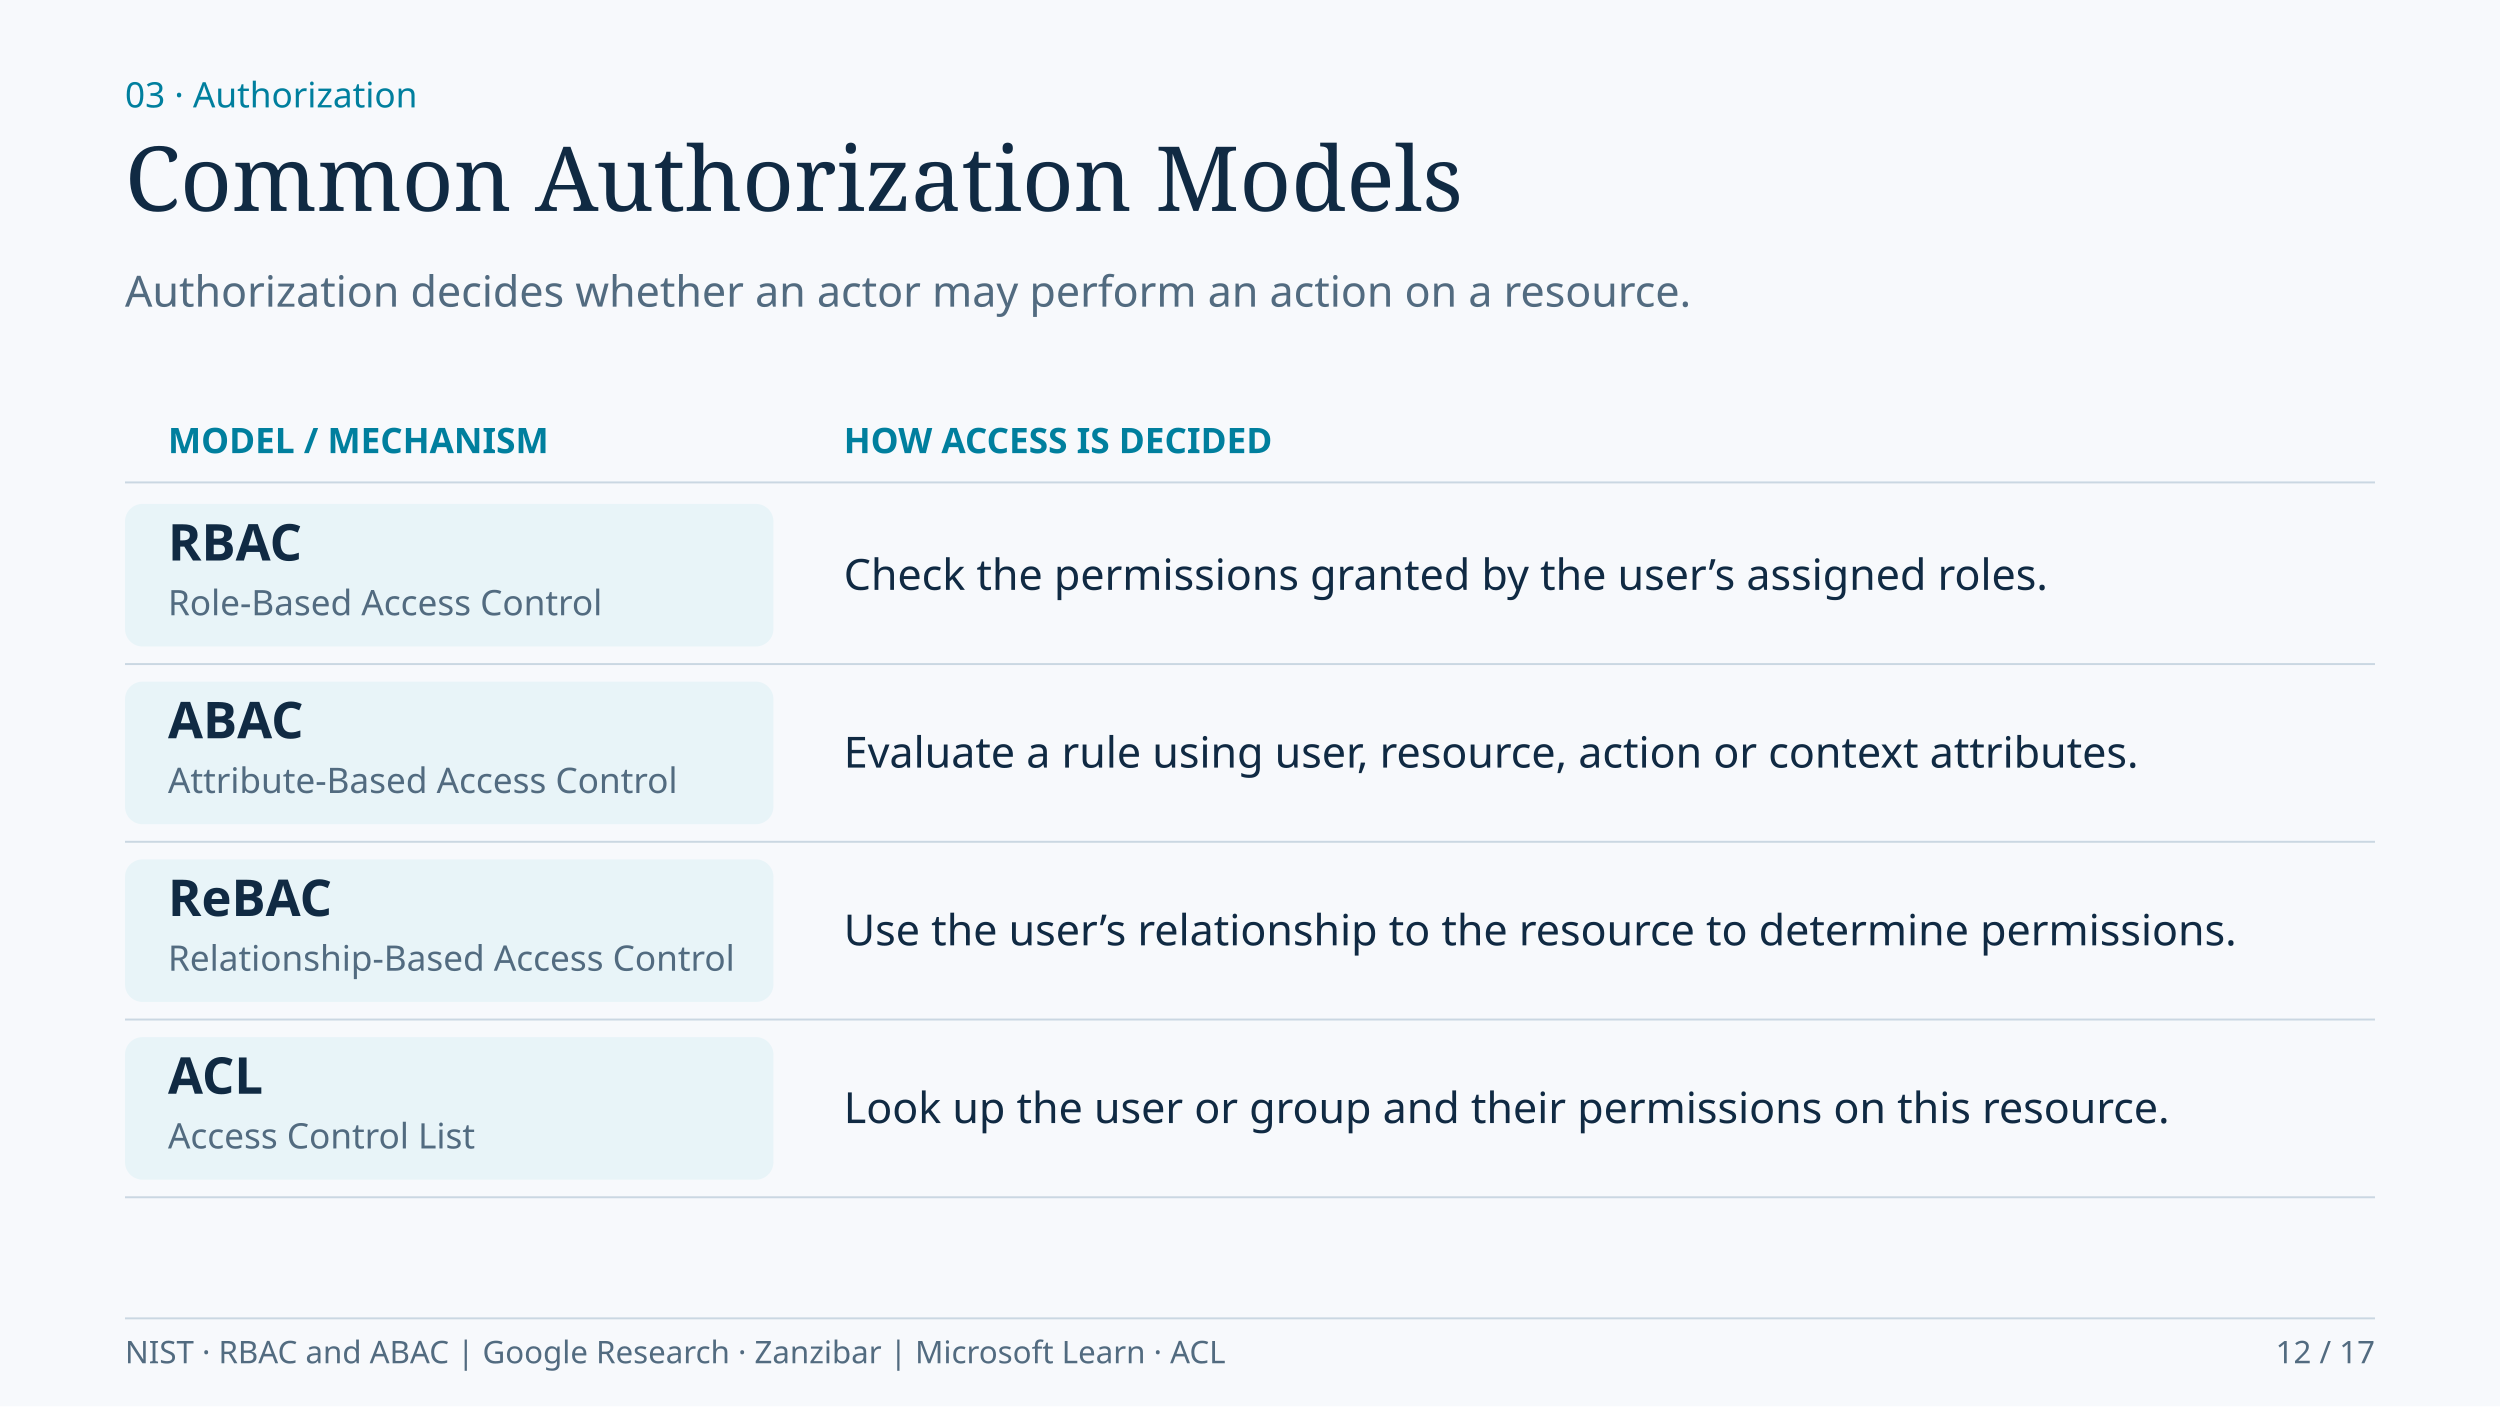
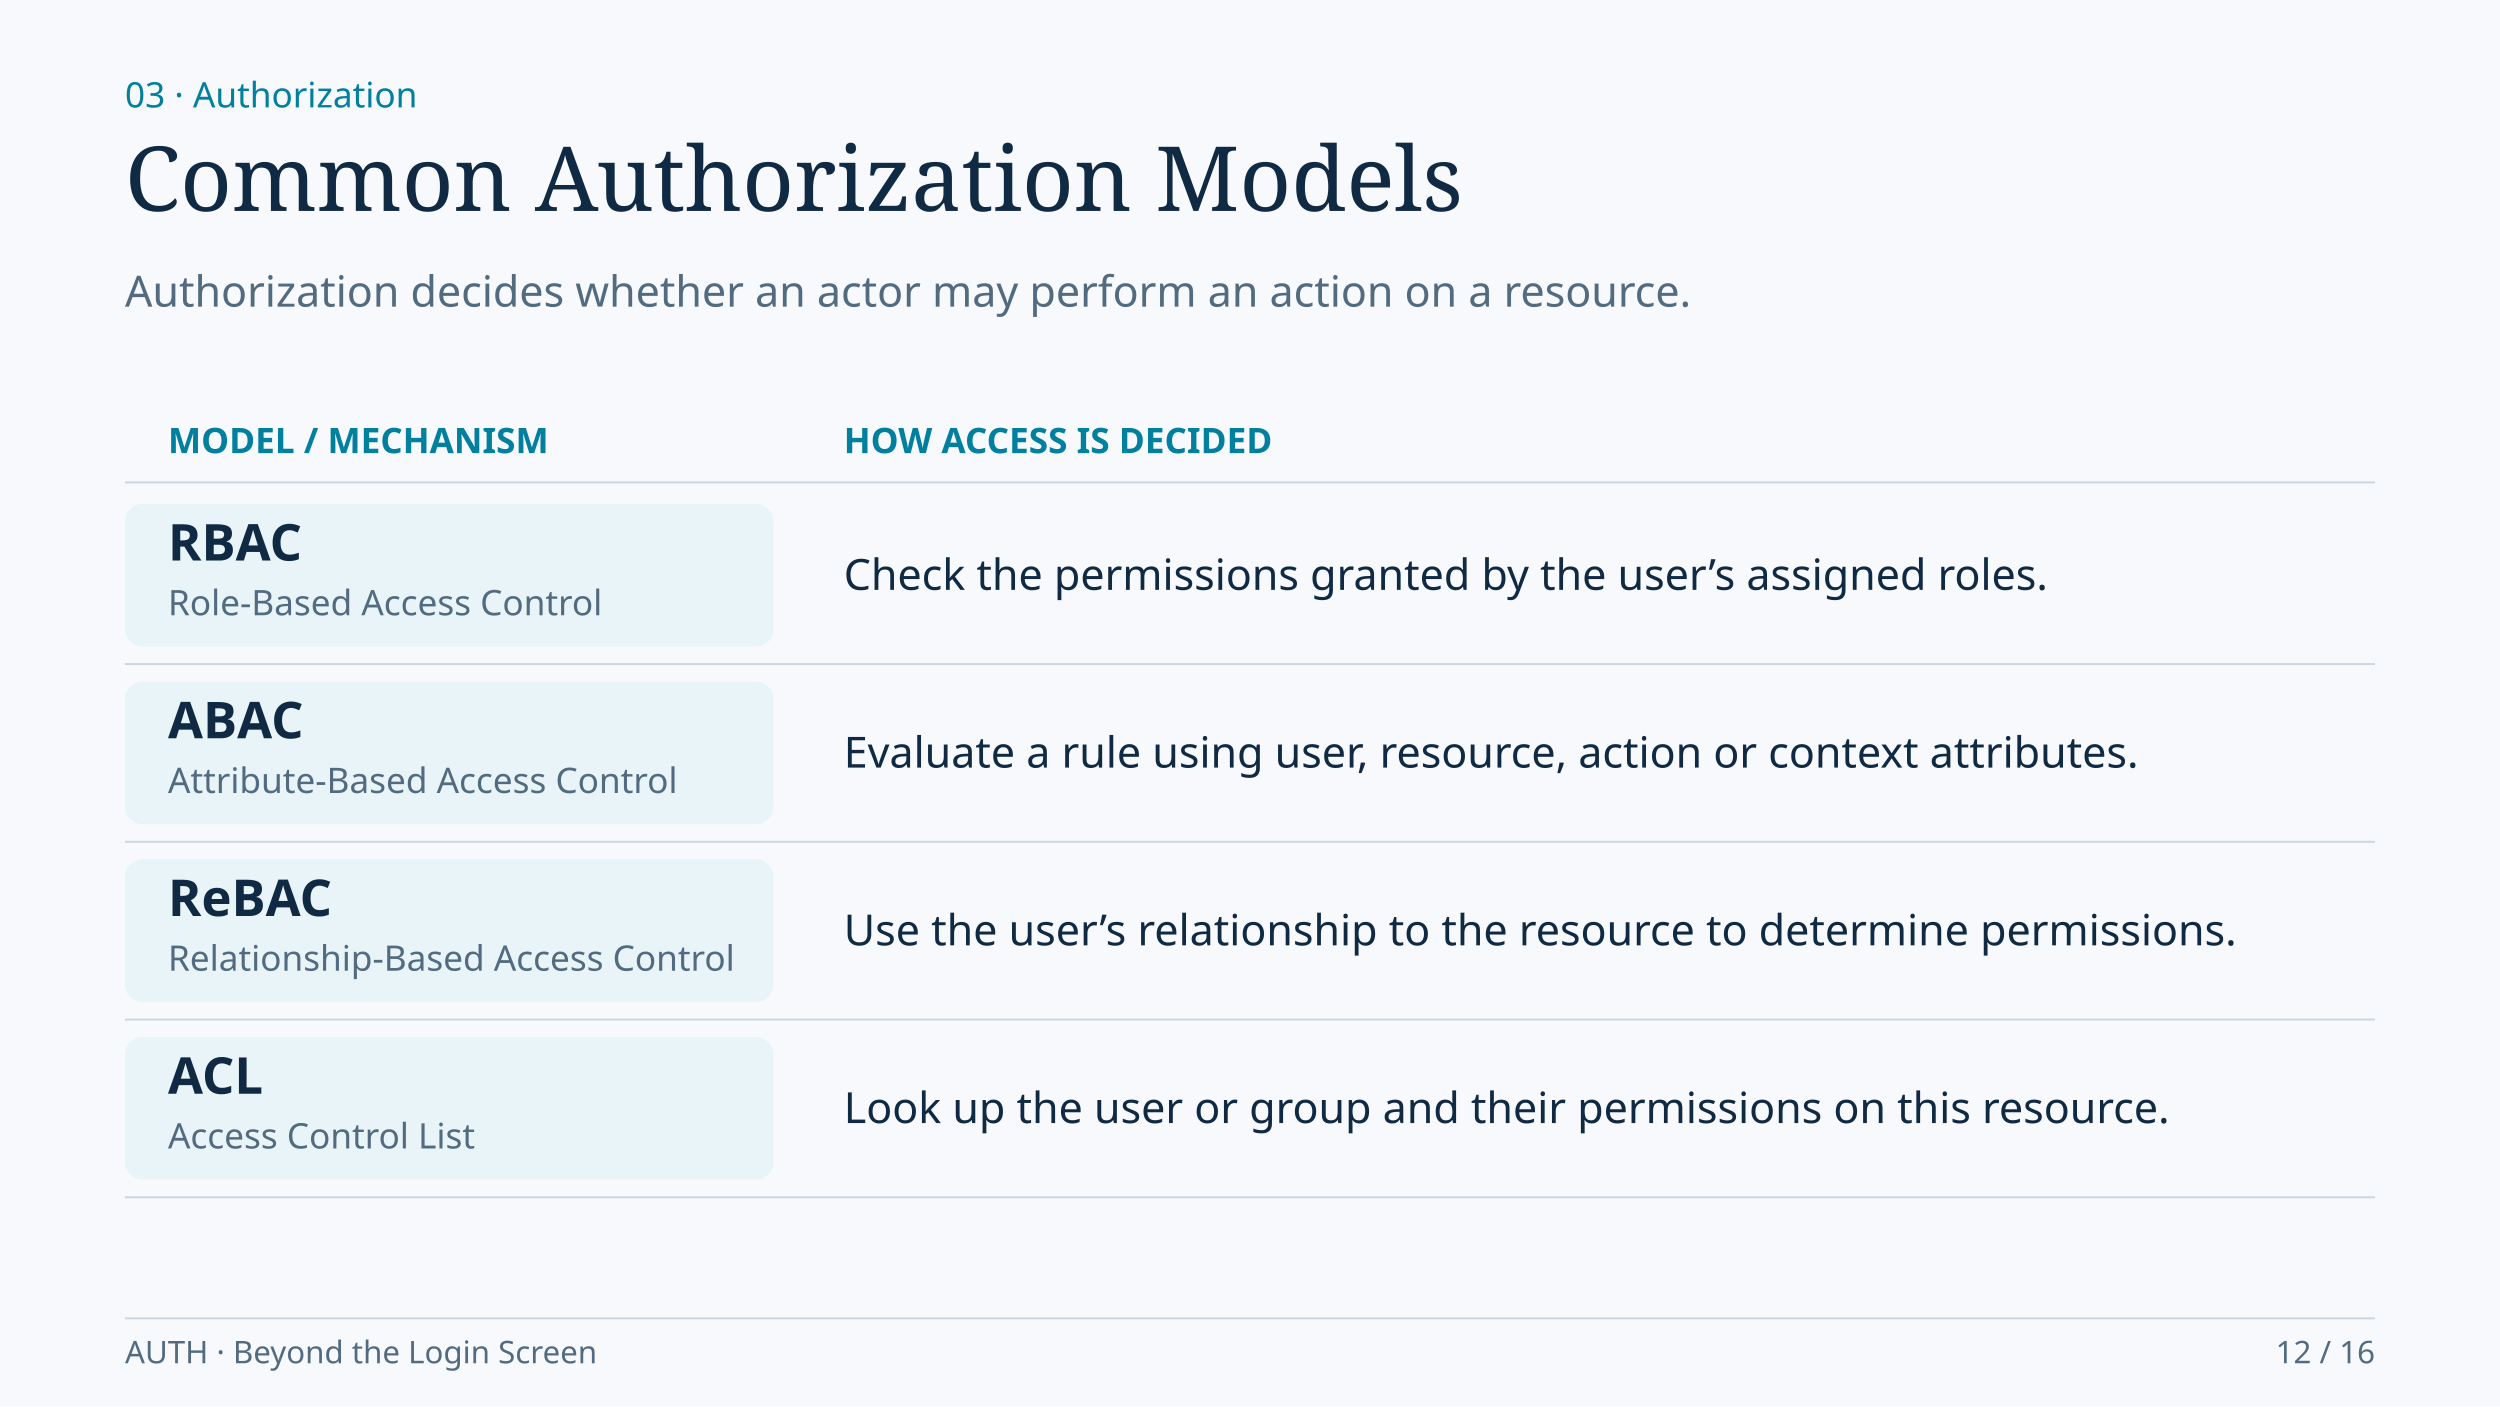
<svg xmlns="http://www.w3.org/2000/svg" viewBox="0 0 1280 720" data-pptx-page-role="content" font-family="Segoe UI, sans-serif">
  <rect id="background" data-pptx-role="background" width="1280" height="720" fill="#F7F9FC" />
  <g id="title" data-pptx-bounds="64 33 1152 148">
    <text id="agenda-section" x="64" y="55" font-size="18" fill="#007F9E">03 · Authorization</text>
    <text id="slide-title" x="64" y="108" font-size="46" fill="#102A43" font-family="Cambria, serif">Common Authorization Models</text>
    <text id="slide-context" x="64" y="157" font-size="22" fill="#526B80">Authorization decides whether an actor may perform an action on a resource.</text>
  </g>
  <g id="main-visual" data-pptx-bounds="64 198 1152 448">
    <text x="86" y="232" font-size="18" fill="#007F9E" font-weight="700">MODEL / MECHANISM</text>
    <text x="432" y="232" font-size="18" fill="#007F9E" font-weight="700">HOW ACCESS IS DECIDED</text>
    <line x1="64" y1="247" x2="1216" y2="247" stroke="#CAD7E2" />
    <rect x="64" y="258" width="332" height="73" rx="9" fill="#E8F4F8" />
    <text x="86" y="287" font-size="26" fill="#102A43" font-weight="700">RBAC</text>
    <text x="86" y="315" font-size="18" fill="#526B80">Role-Based Access Control</text>
    <text x="432" y="302" font-size="22" fill="#102A43">Check the permissions granted by the user’s assigned roles.</text>
    <line x1="64" y1="340" x2="1216" y2="340" stroke="#CAD7E2" />
    <rect x="64" y="349" width="332" height="73" rx="9" fill="#E8F4F8" />
    <text x="86" y="378" font-size="26" fill="#102A43" font-weight="700">ABAC</text>
    <text x="86" y="406" font-size="18" fill="#526B80">Attribute-Based Access Control</text>
    <text x="432" y="393" font-size="22" fill="#102A43">Evaluate a rule using user, resource, action or context attributes.</text>
    <line x1="64" y1="431" x2="1216" y2="431" stroke="#CAD7E2" />
    <rect x="64" y="440" width="332" height="73" rx="9" fill="#E8F4F8" />
    <text x="86" y="469" font-size="26" fill="#102A43" font-weight="700">ReBAC</text>
    <text x="86" y="497" font-size="18" fill="#526B80">Relationship-Based Access Control</text>
    <text x="432" y="484" font-size="22" fill="#102A43">Use the user’s relationship to the resource to determine permissions.</text>
    <line x1="64" y1="522" x2="1216" y2="522" stroke="#CAD7E2" />
    <rect x="64" y="531" width="332" height="73" rx="9" fill="#E8F4F8" />
    <text x="86" y="560" font-size="26" fill="#102A43" font-weight="700">ACL</text>
    <text x="86" y="588" font-size="18" fill="#526B80">Access Control List</text>
    <text x="432" y="575" font-size="22" fill="#102A43">Look up the user or group and their permissions on this resource.</text>
    <line x1="64" y1="613" x2="1216" y2="613" stroke="#CAD7E2" />
  </g>
  <g id="footer" data-pptx-role="footer" data-pptx-bounds="64 670 1152 40">
    <line x1="64" y1="675" x2="1216" y2="675" stroke="#CAD7E2" />
-     <text x="64" y="698" font-size="16" fill="#526B80">NIST · RBAC and ABAC | Google Research · Zanzibar | Microsoft Learn · ACL</text>
-     <text x="1216" y="698" font-size="16" fill="#526B80" text-anchor="end">12 / 17</text>
+     <text x="64" y="698" font-size="16" fill="#526B80">AUTH · Beyond the Login Screen</text>
+     <text x="1216" y="698" font-size="16" fill="#526B80" text-anchor="end">12 / 16</text>
  </g>
</svg>
